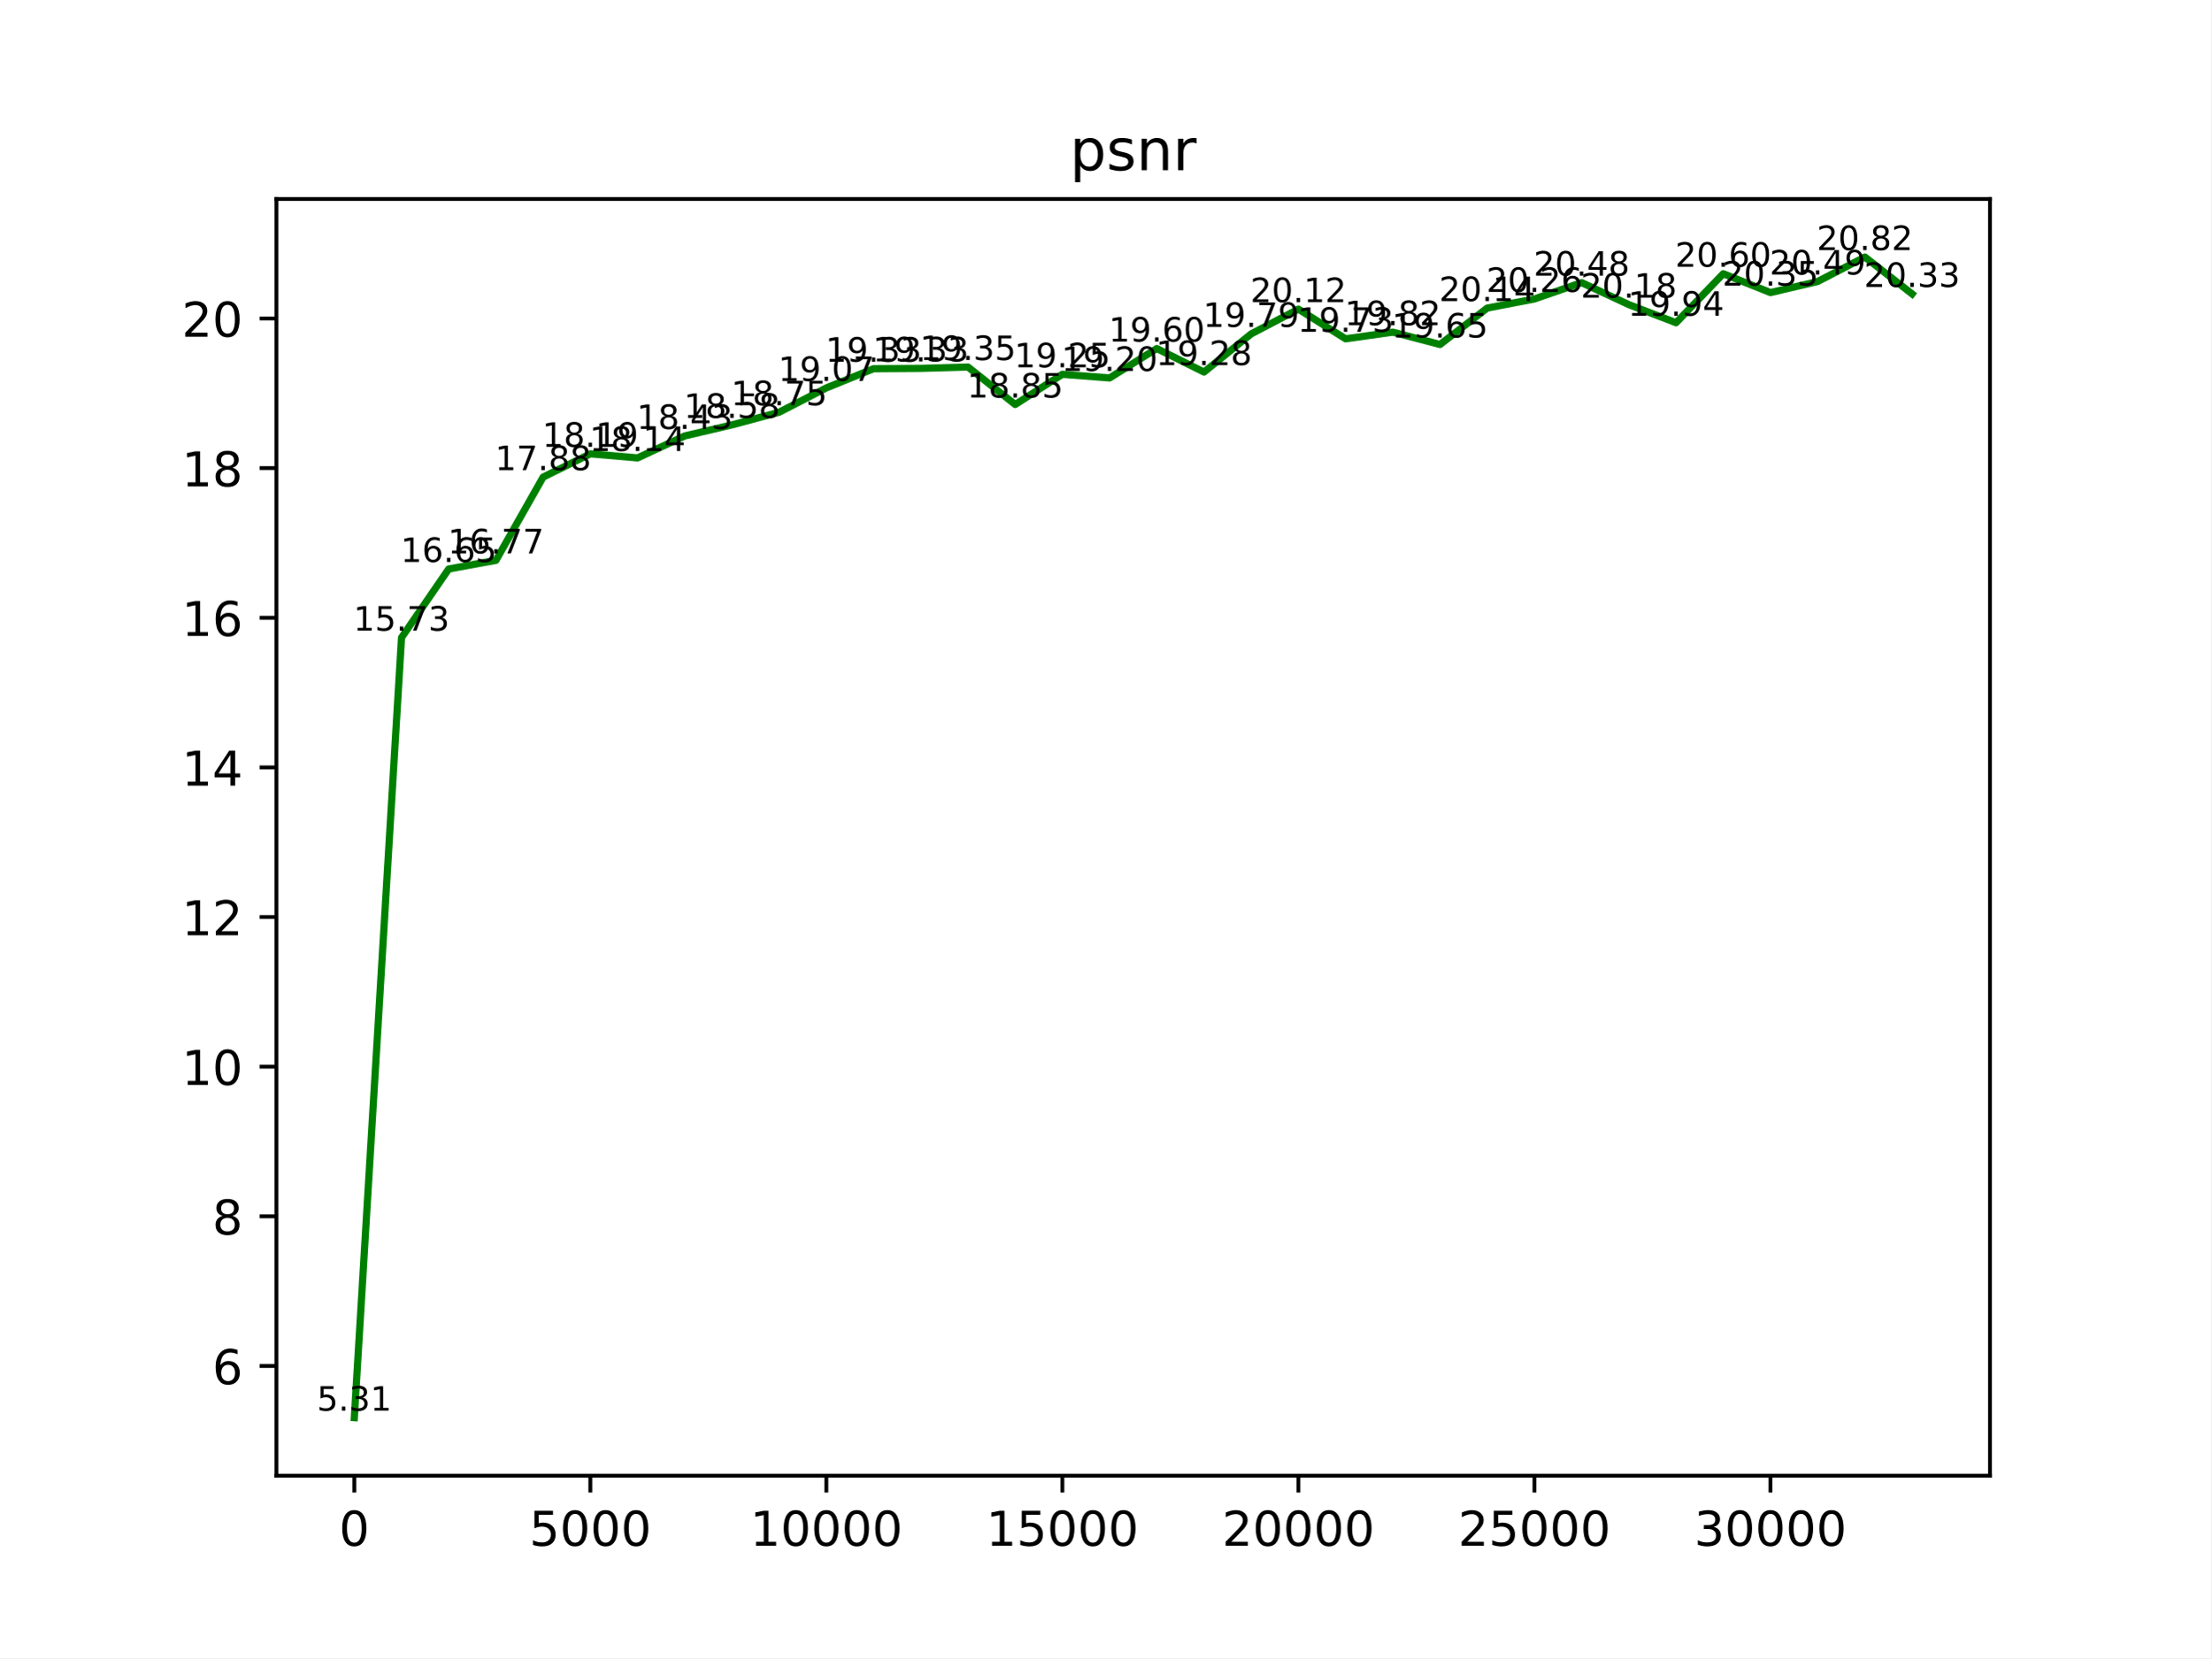
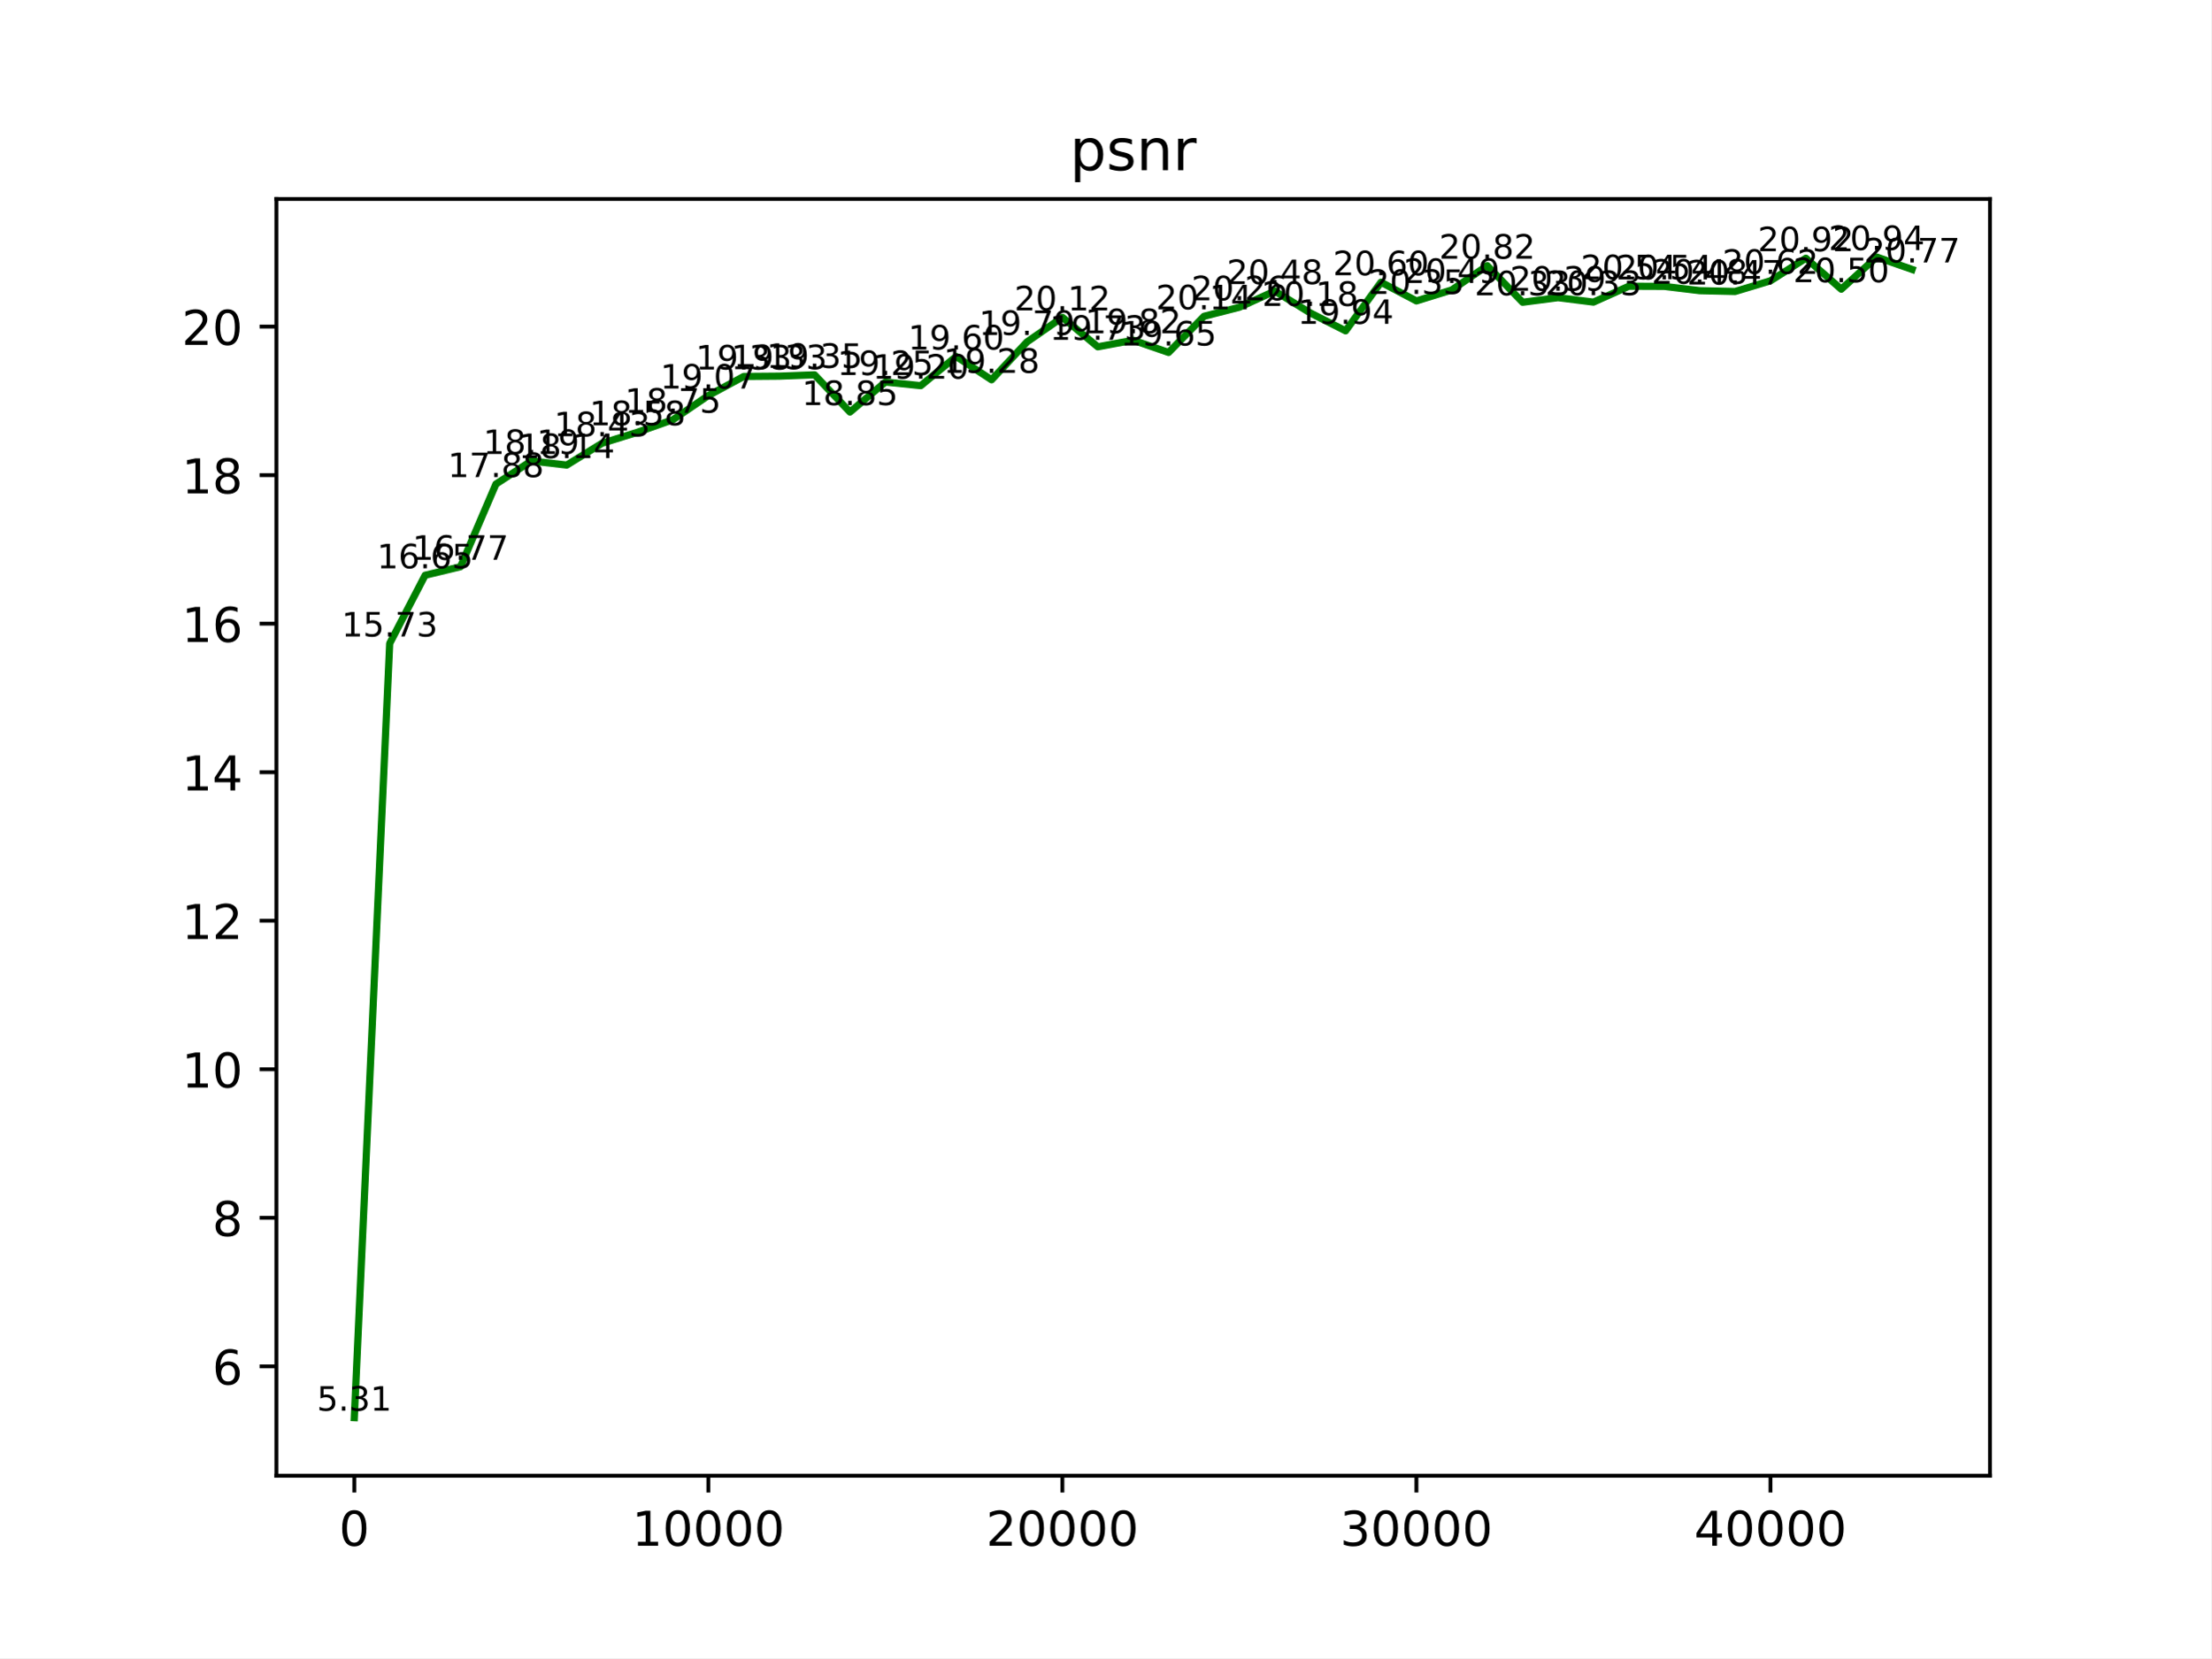
<svg xmlns="http://www.w3.org/2000/svg" xmlns:xlink="http://www.w3.org/1999/xlink" width="460.8pt" height="345.6pt" viewBox="0 0 460.8 345.6" version="1.1">
  <defs>
    <style type="text/css">*{stroke-linejoin: round; stroke-linecap: butt}</style>
  </defs>
  <g id="figure_1">
    <g id="patch_1">
      <path d="M 0 345.6  L 460.8 345.6  L 460.8 0  L 0 0  z " style="fill: #ffffff" />
    </g>
    <g id="axes_1">
      <g id="patch_2">
        <path d="M 57.6 307.584  L 414.72 307.584  L 414.72 41.472  L 57.6 41.472  z " style="fill: #ffffff" />
      </g>
      <g id="matplotlib.axis_1">
        <g id="xtick_1">
          <g id="line2d_1">
            <defs>
-               <path id="med1de43c17" d="M 0 0  L 0 3.5  " style="stroke: #000000; stroke-width: 0.8" />
+               <path id="m45f1d4d3e6" d="M 0 0  L 0 3.5  " style="stroke: #000000; stroke-width: 0.8" />
            </defs>
            <g>
-               <use xlink:href="#med1de43c17" x="73.833" y="307.584" style="stroke: #000000; stroke-width: 0.8" />
+               <use xlink:href="#m45f1d4d3e6" x="73.833" y="307.584" style="stroke: #000000; stroke-width: 0.8" />
            </g>
          </g>
          <g id="text_1">
            <g transform="translate(70.65148 322.1824)scale(0.1 -0.1)">
              <defs>
                <path id="DejaVuSans-30" d="M 2034 4250  Q 1547 4250 1301 3770  Q 1056 3291 1056 2328  Q 1056 1369 1301 889  Q 1547 409 2034 409  Q 2525 409 2770 889  Q 3016 1369 3016 2328  Q 3016 3291 2770 3770  Q 2525 4250 2034 4250  z M 2034 4750  Q 2819 4750 3233 4129  Q 3647 3509 3647 2328  Q 3647 1150 3233 529  Q 2819 -91 2034 -91  Q 1250 -91 836 529  Q 422 1150 422 2328  Q 422 3509 836 4129  Q 1250 4750 2034 4750  z " transform="scale(0.015625)" />
              </defs>
              <use xlink:href="#DejaVuSans-30" />
            </g>
          </g>
        </g>
        <g id="xtick_2">
          <g id="line2d_2">
            <g>
-               <use xlink:href="#med1de43c17" x="123.023" y="307.584" style="stroke: #000000; stroke-width: 0.8" />
+               <use xlink:href="#m45f1d4d3e6" x="147.618" y="307.584" style="stroke: #000000; stroke-width: 0.8" />
            </g>
          </g>
          <g id="text_2">
-             <g transform="translate(110.2978 322.1824)scale(0.1 -0.1)">
-               <defs>
-                 <path id="DejaVuSans-35" d="M 691 4666  L 3169 4666  L 3169 4134  L 1269 4134  L 1269 2991  Q 1406 3038 1543 3061  Q 1681 3084 1819 3084  Q 2600 3084 3056 2656  Q 3513 2228 3513 1497  Q 3513 744 3044 326  Q 2575 -91 1722 -91  Q 1428 -91 1123 -41  Q 819 9 494 109  L 494 744  Q 775 591 1075 516  Q 1375 441 1709 441  Q 2250 441 2565 725  Q 2881 1009 2881 1497  Q 2881 1984 2565 2268  Q 2250 2553 1709 2553  Q 1456 2553 1204 2497  Q 953 2441 691 2322  L 691 4666  z " transform="scale(0.015625)" />
-               </defs>
-               <use xlink:href="#DejaVuSans-35" />
-               <use xlink:href="#DejaVuSans-30" x="63.623" />
-               <use xlink:href="#DejaVuSans-30" x="127.246" />
-               <use xlink:href="#DejaVuSans-30" x="190.869" />
-             </g>
-           </g>
-         </g>
-         <g id="xtick_3">
-           <g id="line2d_3">
-             <g>
-               <use xlink:href="#med1de43c17" x="172.213" y="307.584" style="stroke: #000000; stroke-width: 0.8" />
-             </g>
-           </g>
-           <g id="text_3">
-             <g transform="translate(156.3066 322.1824)scale(0.1 -0.1)">
+             <g transform="translate(131.7116 322.1824)scale(0.1 -0.1)">
              <defs>
                <path id="DejaVuSans-31" d="M 794 531  L 1825 531  L 1825 4091  L 703 3866  L 703 4441  L 1819 4666  L 2450 4666  L 2450 531  L 3481 531  L 3481 0  L 794 0  L 794 531  z " transform="scale(0.015625)" />
              </defs>
              <use xlink:href="#DejaVuSans-31" />
              <use xlink:href="#DejaVuSans-30" x="63.623" />
              <use xlink:href="#DejaVuSans-30" x="127.246" />
              <use xlink:href="#DejaVuSans-30" x="190.869" />
              <use xlink:href="#DejaVuSans-30" x="254.492" />
            </g>
          </g>
        </g>
-         <g id="xtick_4">
-           <g id="line2d_4">
-             <g>
-               <use xlink:href="#med1de43c17" x="221.403" y="307.584" style="stroke: #000000; stroke-width: 0.8" />
-             </g>
-           </g>
-           <g id="text_4">
+         <g id="xtick_3">
+           <g id="line2d_3">
+             <g>
+               <use xlink:href="#m45f1d4d3e6" x="221.403" y="307.584" style="stroke: #000000; stroke-width: 0.8" />
+             </g>
+           </g>
+           <g id="text_3">
            <g transform="translate(205.4967 322.1824)scale(0.1 -0.1)">
-               <use xlink:href="#DejaVuSans-31" />
-               <use xlink:href="#DejaVuSans-35" x="63.623" />
-               <use xlink:href="#DejaVuSans-30" x="127.246" />
-               <use xlink:href="#DejaVuSans-30" x="190.869" />
-               <use xlink:href="#DejaVuSans-30" x="254.492" />
-             </g>
-           </g>
-         </g>
-         <g id="xtick_5">
-           <g id="line2d_5">
-             <g>
-               <use xlink:href="#med1de43c17" x="270.593" y="307.584" style="stroke: #000000; stroke-width: 0.8" />
-             </g>
-           </g>
-           <g id="text_5">
-             <g transform="translate(254.6868 322.1824)scale(0.1 -0.1)">
              <defs>
                <path id="DejaVuSans-32" d="M 1228 531  L 3431 531  L 3431 0  L 469 0  L 469 531  Q 828 903 1448 1529  Q 2069 2156 2228 2338  Q 2531 2678 2651 2914  Q 2772 3150 2772 3378  Q 2772 3750 2511 3984  Q 2250 4219 1831 4219  Q 1534 4219 1204 4116  Q 875 4013 500 3803  L 500 4441  Q 881 4594 1212 4672  Q 1544 4750 1819 4750  Q 2544 4750 2975 4387  Q 3406 4025 3406 3419  Q 3406 3131 3298 2873  Q 3191 2616 2906 2266  Q 2828 2175 2409 1742  Q 1991 1309 1228 531  z " transform="scale(0.015625)" />
              </defs>
              <use xlink:href="#DejaVuSans-32" />
              <use xlink:href="#DejaVuSans-30" x="63.623" />
              <use xlink:href="#DejaVuSans-30" x="127.246" />
              <use xlink:href="#DejaVuSans-30" x="190.869" />
              <use xlink:href="#DejaVuSans-30" x="254.492" />
            </g>
          </g>
        </g>
-         <g id="xtick_6">
-           <g id="line2d_6">
-             <g>
-               <use xlink:href="#med1de43c17" x="319.783" y="307.584" style="stroke: #000000; stroke-width: 0.8" />
-             </g>
-           </g>
-           <g id="text_6">
-             <g transform="translate(303.8769 322.1824)scale(0.1 -0.1)">
-               <use xlink:href="#DejaVuSans-32" />
-               <use xlink:href="#DejaVuSans-35" x="63.623" />
-               <use xlink:href="#DejaVuSans-30" x="127.246" />
-               <use xlink:href="#DejaVuSans-30" x="190.869" />
-               <use xlink:href="#DejaVuSans-30" x="254.492" />
-             </g>
-           </g>
-         </g>
-         <g id="xtick_7">
-           <g id="line2d_7">
-             <g>
-               <use xlink:href="#med1de43c17" x="368.973" y="307.584" style="stroke: #000000; stroke-width: 0.8" />
-             </g>
-           </g>
-           <g id="text_7">
-             <g transform="translate(353.067 322.1824)scale(0.1 -0.1)">
+         <g id="xtick_4">
+           <g id="line2d_4">
+             <g>
+               <use xlink:href="#m45f1d4d3e6" x="295.188" y="307.584" style="stroke: #000000; stroke-width: 0.8" />
+             </g>
+           </g>
+           <g id="text_4">
+             <g transform="translate(279.2818 322.1824)scale(0.1 -0.1)">
              <defs>
                <path id="DejaVuSans-33" d="M 2597 2516  Q 3050 2419 3304 2112  Q 3559 1806 3559 1356  Q 3559 666 3084 287  Q 2609 -91 1734 -91  Q 1441 -91 1130 -33  Q 819 25 488 141  L 488 750  Q 750 597 1062 519  Q 1375 441 1716 441  Q 2309 441 2620 675  Q 2931 909 2931 1356  Q 2931 1769 2642 2001  Q 2353 2234 1838 2234  L 1294 2234  L 1294 2753  L 1863 2753  Q 2328 2753 2575 2939  Q 2822 3125 2822 3475  Q 2822 3834 2567 4026  Q 2313 4219 1838 4219  Q 1578 4219 1281 4162  Q 984 4106 628 3988  L 628 4550  Q 988 4650 1302 4700  Q 1616 4750 1894 4750  Q 2613 4750 3031 4423  Q 3450 4097 3450 3541  Q 3450 3153 3228 2886  Q 3006 2619 2597 2516  z " transform="scale(0.015625)" />
              </defs>
              <use xlink:href="#DejaVuSans-33" />
              <use xlink:href="#DejaVuSans-30" x="63.623" />
              <use xlink:href="#DejaVuSans-30" x="127.246" />
              <use xlink:href="#DejaVuSans-30" x="190.869" />
              <use xlink:href="#DejaVuSans-30" x="254.492" />
            </g>
          </g>
        </g>
+         <g id="xtick_5">
+           <g id="line2d_5">
+             <g>
+               <use xlink:href="#m45f1d4d3e6" x="368.973" y="307.584" style="stroke: #000000; stroke-width: 0.8" />
+             </g>
+           </g>
+           <g id="text_5">
+             <g transform="translate(353.067 322.1824)scale(0.1 -0.1)">
+               <defs>
+                 <path id="DejaVuSans-34" d="M 2419 4116  L 825 1625  L 2419 1625  L 2419 4116  z M 2253 4666  L 3047 4666  L 3047 1625  L 3713 1625  L 3713 1100  L 3047 1100  L 3047 0  L 2419 0  L 2419 1100  L 313 1100  L 313 1709  L 2253 4666  z " transform="scale(0.015625)" />
+               </defs>
+               <use xlink:href="#DejaVuSans-34" />
+               <use xlink:href="#DejaVuSans-30" x="63.623" />
+               <use xlink:href="#DejaVuSans-30" x="127.246" />
+               <use xlink:href="#DejaVuSans-30" x="190.869" />
+               <use xlink:href="#DejaVuSans-30" x="254.492" />
+             </g>
+           </g>
+         </g>
      </g>
      <g id="matplotlib.axis_2">
        <g id="ytick_1">
-           <g id="line2d_8">
+           <g id="line2d_6">
            <defs>
-               <path id="m48ce9fba9c" d="M 0 0  L -3.5 0  " style="stroke: #000000; stroke-width: 0.8" />
+               <path id="m04a63c43f1" d="M 0 0  L -3.5 0  " style="stroke: #000000; stroke-width: 0.8" />
            </defs>
            <g>
-               <use xlink:href="#m48ce9fba9c" x="57.6" y="284.711" style="stroke: #000000; stroke-width: 0.8" />
-             </g>
-           </g>
-           <g id="text_8">
-             <g transform="translate(44.2375 288.5106)scale(0.1 -0.1)">
+               <use xlink:href="#m04a63c43f1" x="57.6" y="284.791" style="stroke: #000000; stroke-width: 0.8" />
+             </g>
+           </g>
+           <g id="text_6">
+             <g transform="translate(44.2375 288.5906)scale(0.1 -0.1)">
              <defs>
                <path id="DejaVuSans-36" d="M 2113 2584  Q 1688 2584 1439 2293  Q 1191 2003 1191 1497  Q 1191 994 1439 701  Q 1688 409 2113 409  Q 2538 409 2786 701  Q 3034 994 3034 1497  Q 3034 2003 2786 2293  Q 2538 2584 2113 2584  z M 3366 4563  L 3366 3988  Q 3128 4100 2886 4159  Q 2644 4219 2406 4219  Q 1781 4219 1451 3797  Q 1122 3375 1075 2522  Q 1259 2794 1537 2939  Q 1816 3084 2150 3084  Q 2853 3084 3261 2657  Q 3669 2231 3669 1497  Q 3669 778 3244 343  Q 2819 -91 2113 -91  Q 1303 -91 875 529  Q 447 1150 447 2328  Q 447 3434 972 4092  Q 1497 4750 2381 4750  Q 2619 4750 2861 4703  Q 3103 4656 3366 4563  z " transform="scale(0.015625)" />
              </defs>
              <use xlink:href="#DejaVuSans-36" />
            </g>
          </g>
        </g>
        <g id="ytick_2">
-           <g id="line2d_9">
-             <g>
-               <use xlink:href="#m48ce9fba9c" x="57.6" y="253.52" style="stroke: #000000; stroke-width: 0.8" />
-             </g>
-           </g>
-           <g id="text_9">
-             <g transform="translate(44.2375 257.3193)scale(0.1 -0.1)">
+           <g id="line2d_7">
+             <g>
+               <use xlink:href="#m04a63c43f1" x="57.6" y="253.832" style="stroke: #000000; stroke-width: 0.8" />
+             </g>
+           </g>
+           <g id="text_7">
+             <g transform="translate(44.2375 257.6308)scale(0.1 -0.1)">
              <defs>
                <path id="DejaVuSans-38" d="M 2034 2216  Q 1584 2216 1326 1975  Q 1069 1734 1069 1313  Q 1069 891 1326 650  Q 1584 409 2034 409  Q 2484 409 2743 651  Q 3003 894 3003 1313  Q 3003 1734 2745 1975  Q 2488 2216 2034 2216  z M 1403 2484  Q 997 2584 770 2862  Q 544 3141 544 3541  Q 544 4100 942 4425  Q 1341 4750 2034 4750  Q 2731 4750 3128 4425  Q 3525 4100 3525 3541  Q 3525 3141 3298 2862  Q 3072 2584 2669 2484  Q 3125 2378 3379 2068  Q 3634 1759 3634 1313  Q 3634 634 3220 271  Q 2806 -91 2034 -91  Q 1263 -91 848 271  Q 434 634 434 1313  Q 434 1759 690 2068  Q 947 2378 1403 2484  z M 1172 3481  Q 1172 3119 1398 2916  Q 1625 2713 2034 2713  Q 2441 2713 2670 2916  Q 2900 3119 2900 3481  Q 2900 3844 2670 4047  Q 2441 4250 2034 4250  Q 1625 4250 1398 4047  Q 1172 3844 1172 3481  z " transform="scale(0.015625)" />
              </defs>
              <use xlink:href="#DejaVuSans-38" />
            </g>
          </g>
        </g>
        <g id="ytick_3">
-           <g id="line2d_10">
-             <g>
-               <use xlink:href="#m48ce9fba9c" x="57.6" y="222.329" style="stroke: #000000; stroke-width: 0.8" />
-             </g>
-           </g>
-           <g id="text_10">
-             <g transform="translate(37.875 226.1279)scale(0.1 -0.1)">
+           <g id="line2d_8">
+             <g>
+               <use xlink:href="#m04a63c43f1" x="57.6" y="222.872" style="stroke: #000000; stroke-width: 0.8" />
+             </g>
+           </g>
+           <g id="text_8">
+             <g transform="translate(37.875 226.671)scale(0.1 -0.1)">
              <use xlink:href="#DejaVuSans-31" />
              <use xlink:href="#DejaVuSans-30" x="63.623" />
            </g>
          </g>
        </g>
        <g id="ytick_4">
-           <g id="line2d_11">
-             <g>
-               <use xlink:href="#m48ce9fba9c" x="57.6" y="191.137" style="stroke: #000000; stroke-width: 0.8" />
-             </g>
-           </g>
-           <g id="text_11">
-             <g transform="translate(37.875 194.9366)scale(0.1 -0.1)">
+           <g id="line2d_9">
+             <g>
+               <use xlink:href="#m04a63c43f1" x="57.6" y="191.912" style="stroke: #000000; stroke-width: 0.8" />
+             </g>
+           </g>
+           <g id="text_9">
+             <g transform="translate(37.875 195.7112)scale(0.1 -0.1)">
              <use xlink:href="#DejaVuSans-31" />
              <use xlink:href="#DejaVuSans-32" x="63.623" />
            </g>
          </g>
        </g>
        <g id="ytick_5">
-           <g id="line2d_12">
-             <g>
-               <use xlink:href="#m48ce9fba9c" x="57.6" y="159.946" style="stroke: #000000; stroke-width: 0.8" />
-             </g>
-           </g>
-           <g id="text_12">
-             <g transform="translate(37.875 163.7453)scale(0.1 -0.1)">
-               <defs>
-                 <path id="DejaVuSans-34" d="M 2419 4116  L 825 1625  L 2419 1625  L 2419 4116  z M 2253 4666  L 3047 4666  L 3047 1625  L 3713 1625  L 3713 1100  L 3047 1100  L 3047 0  L 2419 0  L 2419 1100  L 313 1100  L 313 1709  L 2253 4666  z " transform="scale(0.015625)" />
-               </defs>
+           <g id="line2d_10">
+             <g>
+               <use xlink:href="#m04a63c43f1" x="57.6" y="160.952" style="stroke: #000000; stroke-width: 0.8" />
+             </g>
+           </g>
+           <g id="text_10">
+             <g transform="translate(37.875 164.7513)scale(0.1 -0.1)">
              <use xlink:href="#DejaVuSans-31" />
              <use xlink:href="#DejaVuSans-34" x="63.623" />
            </g>
          </g>
        </g>
        <g id="ytick_6">
-           <g id="line2d_13">
-             <g>
-               <use xlink:href="#m48ce9fba9c" x="57.6" y="128.755" style="stroke: #000000; stroke-width: 0.8" />
-             </g>
-           </g>
-           <g id="text_13">
-             <g transform="translate(37.875 132.5539)scale(0.1 -0.1)">
+           <g id="line2d_11">
+             <g>
+               <use xlink:href="#m04a63c43f1" x="57.6" y="129.992" style="stroke: #000000; stroke-width: 0.8" />
+             </g>
+           </g>
+           <g id="text_11">
+             <g transform="translate(37.875 133.7915)scale(0.1 -0.1)">
              <use xlink:href="#DejaVuSans-31" />
              <use xlink:href="#DejaVuSans-36" x="63.623" />
            </g>
          </g>
        </g>
        <g id="ytick_7">
-           <g id="line2d_14">
-             <g>
-               <use xlink:href="#m48ce9fba9c" x="57.6" y="97.563" style="stroke: #000000; stroke-width: 0.8" />
-             </g>
-           </g>
-           <g id="text_14">
-             <g transform="translate(37.875 101.3626)scale(0.1 -0.1)">
+           <g id="line2d_12">
+             <g>
+               <use xlink:href="#m04a63c43f1" x="57.6" y="99.032" style="stroke: #000000; stroke-width: 0.8" />
+             </g>
+           </g>
+           <g id="text_12">
+             <g transform="translate(37.875 102.8317)scale(0.1 -0.1)">
              <use xlink:href="#DejaVuSans-31" />
              <use xlink:href="#DejaVuSans-38" x="63.623" />
            </g>
          </g>
        </g>
        <g id="ytick_8">
-           <g id="line2d_15">
-             <g>
-               <use xlink:href="#m48ce9fba9c" x="57.6" y="66.372" style="stroke: #000000; stroke-width: 0.8" />
-             </g>
-           </g>
-           <g id="text_15">
-             <g transform="translate(37.875 70.17126)scale(0.1 -0.1)">
+           <g id="line2d_13">
+             <g>
+               <use xlink:href="#m04a63c43f1" x="57.6" y="68.073" style="stroke: #000000; stroke-width: 0.8" />
+             </g>
+           </g>
+           <g id="text_13">
+             <g transform="translate(37.875 71.87189)scale(0.1 -0.1)">
              <use xlink:href="#DejaVuSans-32" />
              <use xlink:href="#DejaVuSans-30" x="63.623" />
            </g>
          </g>
        </g>
      </g>
-       <g id="line2d_16">
-         <path d="M 73.833 295.488  L 83.671 132.903  L 93.509 118.586  L 103.347 116.793  L 113.185 99.435  L 123.023 94.585  L 132.861 95.442  L 142.699 90.857  L 152.537 88.549  L 162.375 85.913  L 172.213 80.845  L 182.051 76.837  L 191.889 76.774  L 201.727 76.494  L 211.565 84.307  L 221.403 78.006  L 231.241 78.771  L 241.079 72.642  L 250.917 77.539  L 260.755 69.585  L 270.593 64.423  L 280.431 70.614  L 290.269 69.226  L 300.107 71.799  L 309.945 64.204  L 319.783 62.302  L 329.621 58.902  L 339.459 63.487  L 349.297 67.261  L 359.135 57.046  L 368.973 60.976  L 378.811 58.668  L 388.649 53.568  L 398.487 61.257  " clip-path="url(#p585606d72a)" style="fill: none; stroke: #008000; stroke-width: 1.5; stroke-linecap: square" />
+       <g id="line2d_14">
+         <path d="M 73.833 295.488  L 81.211 134.11  L 88.59 119.899  L 95.968 118.119  L 103.347 100.89  L 110.725 96.076  L 118.104 96.927  L 125.482 92.376  L 132.861 90.085  L 140.239 87.469  L 147.618 82.438  L 154.996 78.46  L 162.375 78.398  L 169.753 78.119  L 177.132 85.875  L 184.51 79.621  L 191.889 80.379  L 199.267 74.296  L 206.646 79.156  L 214.024 71.262  L 221.403 66.138  L 228.781 72.283  L 236.16 70.905  L 243.539 73.46  L 250.917 65.921  L 258.296 64.032  L 265.674 60.658  L 273.053 65.209  L 280.431 68.955  L 287.81 58.816  L 295.188 62.717  L 302.567 60.426  L 309.945 55.364  L 317.324 62.995  L 324.702 62.036  L 332.081 62.964  L 339.459 59.652  L 346.838 59.683  L 354.216 60.58  L 361.595 60.751  L 368.973 58.522  L 376.352 53.816  L 383.73 60.271  L 391.109 53.568  L 398.487 56.153  " clip-path="url(#pc84b725f74)" style="fill: none; stroke: #008000; stroke-width: 1.5; stroke-linecap: square" />
      </g>
      <g id="patch_3">
        <path d="M 57.6 307.584  L 57.6 41.472  " style="fill: none; stroke: #000000; stroke-width: 0.8; stroke-linejoin: miter; stroke-linecap: square" />
      </g>
      <g id="patch_4">
        <path d="M 414.72 307.584  L 414.72 41.472  " style="fill: none; stroke: #000000; stroke-width: 0.8; stroke-linejoin: miter; stroke-linecap: square" />
      </g>
      <g id="patch_5">
        <path d="M 57.6 307.584  L 414.72 307.584  " style="fill: none; stroke: #000000; stroke-width: 0.8; stroke-linejoin: miter; stroke-linecap: square" />
      </g>
      <g id="patch_6">
        <path d="M 57.6 41.472  L 414.72 41.472  " style="fill: none; stroke: #000000; stroke-width: 0.8; stroke-linejoin: miter; stroke-linecap: square" />
      </g>
-       <g id="text_16">
+       <g id="text_14">
        <g transform="translate(66.03976 294.0322)scale(0.07 -0.07)">
          <defs>
+             <path id="DejaVuSans-35" d="M 691 4666  L 3169 4666  L 3169 4134  L 1269 4134  L 1269 2991  Q 1406 3038 1543 3061  Q 1681 3084 1819 3084  Q 2600 3084 3056 2656  Q 3513 2228 3513 1497  Q 3513 744 3044 326  Q 2575 -91 1722 -91  Q 1428 -91 1123 -41  Q 819 9 494 109  L 494 744  Q 775 591 1075 516  Q 1375 441 1709 441  Q 2250 441 2565 725  Q 2881 1009 2881 1497  Q 2881 1984 2565 2268  Q 2250 2553 1709 2553  Q 1456 2553 1204 2497  Q 953 2441 691 2322  L 691 4666  z " transform="scale(0.015625)" />
            <path id="DejaVuSans-2e" d="M 684 794  L 1344 794  L 1344 0  L 684 0  L 684 794  z " transform="scale(0.015625)" />
          </defs>
          <use xlink:href="#DejaVuSans-35" />
          <use xlink:href="#DejaVuSans-2e" x="63.623" />
          <use xlink:href="#DejaVuSans-33" x="95.41" />
          <use xlink:href="#DejaVuSans-31" x="159.033" />
        </g>
      </g>
-       <g id="text_17">
-         <g transform="translate(73.6509 131.4474)scale(0.07 -0.07)">
+       <g id="text_15">
+         <g transform="translate(71.1914 132.6542)scale(0.07 -0.07)">
          <defs>
            <path id="DejaVuSans-37" d="M 525 4666  L 3525 4666  L 3525 4397  L 1831 0  L 1172 0  L 2766 4134  L 525 4134  L 525 4666  z " transform="scale(0.015625)" />
          </defs>
          <use xlink:href="#DejaVuSans-31" />
          <use xlink:href="#DejaVuSans-35" x="63.623" />
          <use xlink:href="#DejaVuSans-2e" x="127.246" />
          <use xlink:href="#DejaVuSans-37" x="159.033" />
          <use xlink:href="#DejaVuSans-33" x="222.656" />
        </g>
      </g>
-       <g id="text_18">
-         <g transform="translate(83.48892 117.1306)scale(0.07 -0.07)">
+       <g id="text_16">
+         <g transform="translate(78.56991 118.4436)scale(0.07 -0.07)">
          <use xlink:href="#DejaVuSans-31" />
          <use xlink:href="#DejaVuSans-36" x="63.623" />
          <use xlink:href="#DejaVuSans-2e" x="127.246" />
          <use xlink:href="#DejaVuSans-36" x="159.033" />
          <use xlink:href="#DejaVuSans-35" x="222.656" />
        </g>
      </g>
-       <g id="text_19">
-         <g transform="translate(93.32693 115.3371)scale(0.07 -0.07)">
+       <g id="text_17">
+         <g transform="translate(85.94842 116.6634)scale(0.07 -0.07)">
          <use xlink:href="#DejaVuSans-31" />
          <use xlink:href="#DejaVuSans-36" x="63.623" />
          <use xlink:href="#DejaVuSans-2e" x="127.246" />
          <use xlink:href="#DejaVuSans-37" x="159.033" />
          <use xlink:href="#DejaVuSans-37" x="222.656" />
        </g>
      </g>
-       <g id="text_20">
-         <g transform="translate(103.165 97.97908)scale(0.07 -0.07)">
+       <g id="text_18">
+         <g transform="translate(93.32693 99.4343)scale(0.07 -0.07)">
          <use xlink:href="#DejaVuSans-31" />
          <use xlink:href="#DejaVuSans-37" x="63.623" />
          <use xlink:href="#DejaVuSans-2e" x="127.246" />
          <use xlink:href="#DejaVuSans-38" x="159.033" />
          <use xlink:href="#DejaVuSans-38" x="222.656" />
        </g>
      </g>
-       <g id="text_21">
-         <g transform="translate(113.003 93.12883)scale(0.07 -0.07)">
+       <g id="text_19">
+         <g transform="translate(100.7054 94.62005)scale(0.07 -0.07)">
          <defs>
            <path id="DejaVuSans-39" d="M 703 97  L 703 672  Q 941 559 1184 500  Q 1428 441 1663 441  Q 2288 441 2617 861  Q 2947 1281 2994 2138  Q 2813 1869 2534 1725  Q 2256 1581 1919 1581  Q 1219 1581 811 2004  Q 403 2428 403 3163  Q 403 3881 828 4315  Q 1253 4750 1959 4750  Q 2769 4750 3195 4129  Q 3622 3509 3622 2328  Q 3622 1225 3098 567  Q 2575 -91 1691 -91  Q 1453 -91 1209 -44  Q 966 3 703 97  z M 1959 2075  Q 2384 2075 2632 2365  Q 2881 2656 2881 3163  Q 2881 3666 2632 3958  Q 2384 4250 1959 4250  Q 1534 4250 1286 3958  Q 1038 3666 1038 3163  Q 1038 2656 1286 2365  Q 1534 2075 1959 2075  z " transform="scale(0.015625)" />
          </defs>
          <use xlink:href="#DejaVuSans-31" />
          <use xlink:href="#DejaVuSans-38" x="63.623" />
          <use xlink:href="#DejaVuSans-2e" x="127.246" />
          <use xlink:href="#DejaVuSans-31" x="159.033" />
          <use xlink:href="#DejaVuSans-39" x="222.656" />
        </g>
      </g>
-       <g id="text_22">
-         <g transform="translate(122.841 93.98659)scale(0.07 -0.07)">
+       <g id="text_20">
+         <g transform="translate(108.084 95.47144)scale(0.07 -0.07)">
          <use xlink:href="#DejaVuSans-31" />
          <use xlink:href="#DejaVuSans-38" x="63.623" />
          <use xlink:href="#DejaVuSans-2e" x="127.246" />
          <use xlink:href="#DejaVuSans-31" x="159.033" />
          <use xlink:href="#DejaVuSans-34" x="222.656" />
        </g>
      </g>
-       <g id="text_23">
-         <g transform="translate(132.679 89.40146)scale(0.07 -0.07)">
+       <g id="text_21">
+         <g transform="translate(115.4625 90.92035)scale(0.07 -0.07)">
          <use xlink:href="#DejaVuSans-31" />
          <use xlink:href="#DejaVuSans-38" x="63.623" />
          <use xlink:href="#DejaVuSans-2e" x="127.246" />
          <use xlink:href="#DejaVuSans-34" x="159.033" />
          <use xlink:href="#DejaVuSans-33" x="222.656" />
        </g>
      </g>
-       <g id="text_24">
-         <g transform="translate(142.517 87.0933)scale(0.07 -0.07)">
+       <g id="text_22">
+         <g transform="translate(122.841 88.62932)scale(0.07 -0.07)">
          <use xlink:href="#DejaVuSans-31" />
          <use xlink:href="#DejaVuSans-38" x="63.623" />
          <use xlink:href="#DejaVuSans-2e" x="127.246" />
          <use xlink:href="#DejaVuSans-35" x="159.033" />
          <use xlink:href="#DejaVuSans-38" x="222.656" />
        </g>
      </g>
-       <g id="text_25">
-         <g transform="translate(152.355 84.45763)scale(0.07 -0.07)">
+       <g id="text_23">
+         <g transform="translate(130.2195 86.01322)scale(0.07 -0.07)">
          <use xlink:href="#DejaVuSans-31" />
          <use xlink:href="#DejaVuSans-38" x="63.623" />
          <use xlink:href="#DejaVuSans-2e" x="127.246" />
          <use xlink:href="#DejaVuSans-37" x="159.033" />
          <use xlink:href="#DejaVuSans-35" x="222.656" />
        </g>
      </g>
-       <g id="text_26">
-         <g transform="translate(162.193 79.38904)scale(0.07 -0.07)">
+       <g id="text_24">
+         <g transform="translate(137.598 80.98225)scale(0.07 -0.07)">
          <use xlink:href="#DejaVuSans-31" />
          <use xlink:href="#DejaVuSans-39" x="63.623" />
          <use xlink:href="#DejaVuSans-2e" x="127.246" />
          <use xlink:href="#DejaVuSans-30" x="159.033" />
          <use xlink:href="#DejaVuSans-37" x="222.656" />
        </g>
      </g>
-       <g id="text_27">
-         <g transform="translate(172.0311 75.38096)scale(0.07 -0.07)">
+       <g id="text_25">
+         <g transform="translate(144.9765 77.00391)scale(0.07 -0.07)">
          <use xlink:href="#DejaVuSans-31" />
          <use xlink:href="#DejaVuSans-39" x="63.623" />
          <use xlink:href="#DejaVuSans-2e" x="127.246" />
          <use xlink:href="#DejaVuSans-33" x="159.033" />
          <use xlink:href="#DejaVuSans-33" x="222.656" />
        </g>
      </g>
-       <g id="text_28">
-         <g transform="translate(181.8691 75.31857)scale(0.07 -0.07)">
+       <g id="text_26">
+         <g transform="translate(152.355 76.94199)scale(0.07 -0.07)">
          <use xlink:href="#DejaVuSans-31" />
          <use xlink:href="#DejaVuSans-39" x="63.623" />
          <use xlink:href="#DejaVuSans-2e" x="127.246" />
          <use xlink:href="#DejaVuSans-33" x="159.033" />
          <use xlink:href="#DejaVuSans-33" x="222.656" />
        </g>
      </g>
-       <g id="text_29">
-         <g transform="translate(191.7071 75.03785)scale(0.07 -0.07)">
+       <g id="text_27">
+         <g transform="translate(159.7335 76.66335)scale(0.07 -0.07)">
          <use xlink:href="#DejaVuSans-31" />
          <use xlink:href="#DejaVuSans-39" x="63.623" />
          <use xlink:href="#DejaVuSans-2e" x="127.246" />
          <use xlink:href="#DejaVuSans-33" x="159.033" />
          <use xlink:href="#DejaVuSans-35" x="222.656" />
        </g>
      </g>
-       <g id="text_30">
-         <g transform="translate(201.5451 82.85128)scale(0.07 -0.07)">
+       <g id="text_28">
+         <g transform="translate(167.1121 84.41879)scale(0.07 -0.07)">
          <use xlink:href="#DejaVuSans-31" />
          <use xlink:href="#DejaVuSans-38" x="63.623" />
          <use xlink:href="#DejaVuSans-2e" x="127.246" />
          <use xlink:href="#DejaVuSans-38" x="159.033" />
          <use xlink:href="#DejaVuSans-35" x="222.656" />
        </g>
      </g>
-       <g id="text_31">
-         <g transform="translate(211.3831 76.55063)scale(0.07 -0.07)">
+       <g id="text_29">
+         <g transform="translate(174.4906 78.1649)scale(0.07 -0.07)">
          <use xlink:href="#DejaVuSans-31" />
          <use xlink:href="#DejaVuSans-39" x="63.623" />
          <use xlink:href="#DejaVuSans-2e" x="127.246" />
          <use xlink:href="#DejaVuSans-32" x="159.033" />
          <use xlink:href="#DejaVuSans-35" x="222.656" />
        </g>
      </g>
-       <g id="text_32">
-         <g transform="translate(221.2211 77.31482)scale(0.07 -0.07)">
+       <g id="text_30">
+         <g transform="translate(181.8691 78.92342)scale(0.07 -0.07)">
          <use xlink:href="#DejaVuSans-31" />
          <use xlink:href="#DejaVuSans-39" x="63.623" />
          <use xlink:href="#DejaVuSans-2e" x="127.246" />
          <use xlink:href="#DejaVuSans-32" x="159.033" />
          <use xlink:href="#DejaVuSans-30" x="222.656" />
        </g>
      </g>
-       <g id="text_33">
-         <g transform="translate(231.0592 71.18572)scale(0.07 -0.07)">
+       <g id="text_31">
+         <g transform="translate(189.2476 72.83982)scale(0.07 -0.07)">
          <use xlink:href="#DejaVuSans-31" />
          <use xlink:href="#DejaVuSans-39" x="63.623" />
          <use xlink:href="#DejaVuSans-2e" x="127.246" />
          <use xlink:href="#DejaVuSans-36" x="159.033" />
          <use xlink:href="#DejaVuSans-30" x="222.656" />
        </g>
      </g>
-       <g id="text_34">
-         <g transform="translate(240.8972 76.08276)scale(0.07 -0.07)">
+       <g id="text_32">
+         <g transform="translate(196.6261 77.70051)scale(0.07 -0.07)">
          <use xlink:href="#DejaVuSans-31" />
          <use xlink:href="#DejaVuSans-39" x="63.623" />
          <use xlink:href="#DejaVuSans-2e" x="127.246" />
          <use xlink:href="#DejaVuSans-32" x="159.033" />
          <use xlink:href="#DejaVuSans-38" x="222.656" />
        </g>
      </g>
-       <g id="text_35">
-         <g transform="translate(250.7352 68.12897)scale(0.07 -0.07)">
+       <g id="text_33">
+         <g transform="translate(204.0046 69.80575)scale(0.07 -0.07)">
          <use xlink:href="#DejaVuSans-31" />
          <use xlink:href="#DejaVuSans-39" x="63.623" />
          <use xlink:href="#DejaVuSans-2e" x="127.246" />
          <use xlink:href="#DejaVuSans-37" x="159.033" />
          <use xlink:href="#DejaVuSans-39" x="222.656" />
        </g>
      </g>
-       <g id="text_36">
-         <g transform="translate(260.5732 62.9668)scale(0.07 -0.07)">
+       <g id="text_34">
+         <g transform="translate(211.3831 64.6819)scale(0.07 -0.07)">
          <use xlink:href="#DejaVuSans-32" />
          <use xlink:href="#DejaVuSans-30" x="63.623" />
          <use xlink:href="#DejaVuSans-2e" x="127.246" />
          <use xlink:href="#DejaVuSans-31" x="159.033" />
          <use xlink:href="#DejaVuSans-32" x="222.656" />
        </g>
      </g>
-       <g id="text_37">
-         <g transform="translate(270.4112 69.15828)scale(0.07 -0.07)">
+       <g id="text_35">
+         <g transform="translate(218.7616 70.82743)scale(0.07 -0.07)">
          <use xlink:href="#DejaVuSans-31" />
          <use xlink:href="#DejaVuSans-39" x="63.623" />
          <use xlink:href="#DejaVuSans-2e" x="127.246" />
          <use xlink:href="#DejaVuSans-37" x="159.033" />
          <use xlink:href="#DejaVuSans-33" x="222.656" />
        </g>
      </g>
-       <g id="text_38">
-         <g transform="translate(280.2492 67.77027)scale(0.07 -0.07)">
+       <g id="text_36">
+         <g transform="translate(226.1402 69.44972)scale(0.07 -0.07)">
          <use xlink:href="#DejaVuSans-31" />
          <use xlink:href="#DejaVuSans-39" x="63.623" />
          <use xlink:href="#DejaVuSans-2e" x="127.246" />
          <use xlink:href="#DejaVuSans-38" x="159.033" />
          <use xlink:href="#DejaVuSans-32" x="222.656" />
        </g>
      </g>
-       <g id="text_39">
-         <g transform="translate(290.0873 70.34355)scale(0.07 -0.07)">
+       <g id="text_37">
+         <g transform="translate(233.5187 72.0039)scale(0.07 -0.07)">
          <use xlink:href="#DejaVuSans-31" />
          <use xlink:href="#DejaVuSans-39" x="63.623" />
          <use xlink:href="#DejaVuSans-2e" x="127.246" />
          <use xlink:href="#DejaVuSans-36" x="159.033" />
          <use xlink:href="#DejaVuSans-35" x="222.656" />
        </g>
      </g>
-       <g id="text_40">
-         <g transform="translate(299.9253 62.74846)scale(0.07 -0.07)">
+       <g id="text_38">
+         <g transform="translate(240.8972 64.46519)scale(0.07 -0.07)">
          <use xlink:href="#DejaVuSans-32" />
          <use xlink:href="#DejaVuSans-30" x="63.623" />
          <use xlink:href="#DejaVuSans-2e" x="127.246" />
          <use xlink:href="#DejaVuSans-31" x="159.033" />
          <use xlink:href="#DejaVuSans-34" x="222.656" />
        </g>
      </g>
-       <g id="text_41">
-         <g transform="translate(309.7633 60.84579)scale(0.07 -0.07)">
+       <g id="text_39">
+         <g transform="translate(248.2757 62.57664)scale(0.07 -0.07)">
          <use xlink:href="#DejaVuSans-32" />
          <use xlink:href="#DejaVuSans-30" x="63.623" />
          <use xlink:href="#DejaVuSans-2e" x="127.246" />
          <use xlink:href="#DejaVuSans-32" x="159.033" />
          <use xlink:href="#DejaVuSans-36" x="222.656" />
        </g>
      </g>
-       <g id="text_42">
-         <g transform="translate(319.6013 57.44594)scale(0.07 -0.07)">
+       <g id="text_40">
+         <g transform="translate(255.6542 59.20202)scale(0.07 -0.07)">
          <use xlink:href="#DejaVuSans-32" />
          <use xlink:href="#DejaVuSans-30" x="63.623" />
          <use xlink:href="#DejaVuSans-2e" x="127.246" />
          <use xlink:href="#DejaVuSans-34" x="159.033" />
          <use xlink:href="#DejaVuSans-38" x="222.656" />
        </g>
      </g>
-       <g id="text_43">
-         <g transform="translate(329.4393 62.03106)scale(0.07 -0.07)">
+       <g id="text_41">
+         <g transform="translate(263.0327 63.75311)scale(0.07 -0.07)">
          <use xlink:href="#DejaVuSans-32" />
          <use xlink:href="#DejaVuSans-30" x="63.623" />
          <use xlink:href="#DejaVuSans-2e" x="127.246" />
          <use xlink:href="#DejaVuSans-31" x="159.033" />
          <use xlink:href="#DejaVuSans-38" x="222.656" />
        </g>
      </g>
-       <g id="text_44">
-         <g transform="translate(339.2773 65.80522)scale(0.07 -0.07)">
+       <g id="text_42">
+         <g transform="translate(270.4112 67.49925)scale(0.07 -0.07)">
          <use xlink:href="#DejaVuSans-31" />
          <use xlink:href="#DejaVuSans-39" x="63.623" />
          <use xlink:href="#DejaVuSans-2e" x="127.246" />
          <use xlink:href="#DejaVuSans-39" x="159.033" />
          <use xlink:href="#DejaVuSans-34" x="222.656" />
        </g>
      </g>
-       <g id="text_45">
-         <g transform="translate(349.1154 55.59005)scale(0.07 -0.07)">
+       <g id="text_43">
+         <g transform="translate(277.7897 57.35991)scale(0.07 -0.07)">
          <use xlink:href="#DejaVuSans-32" />
          <use xlink:href="#DejaVuSans-30" x="63.623" />
          <use xlink:href="#DejaVuSans-2e" x="127.246" />
          <use xlink:href="#DejaVuSans-36" x="159.033" />
          <use xlink:href="#DejaVuSans-30" x="222.656" />
        </g>
      </g>
-       <g id="text_46">
-         <g transform="translate(358.9534 59.52016)scale(0.07 -0.07)">
+       <g id="text_44">
+         <g transform="translate(285.1683 61.26084)scale(0.07 -0.07)">
          <use xlink:href="#DejaVuSans-32" />
          <use xlink:href="#DejaVuSans-30" x="63.623" />
          <use xlink:href="#DejaVuSans-2e" x="127.246" />
          <use xlink:href="#DejaVuSans-33" x="159.033" />
          <use xlink:href="#DejaVuSans-35" x="222.656" />
        </g>
      </g>
-       <g id="text_47">
-         <g transform="translate(368.7914 57.212)scale(0.07 -0.07)">
+       <g id="text_45">
+         <g transform="translate(292.5468 58.96982)scale(0.07 -0.07)">
          <use xlink:href="#DejaVuSans-32" />
          <use xlink:href="#DejaVuSans-30" x="63.623" />
          <use xlink:href="#DejaVuSans-2e" x="127.246" />
          <use xlink:href="#DejaVuSans-34" x="159.033" />
          <use xlink:href="#DejaVuSans-39" x="222.656" />
        </g>
      </g>
-       <g id="text_48">
-         <g transform="translate(378.6294 52.11222)scale(0.07 -0.07)">
+       <g id="text_46">
+         <g transform="translate(299.9253 53.90789)scale(0.07 -0.07)">
          <use xlink:href="#DejaVuSans-32" />
          <use xlink:href="#DejaVuSans-30" x="63.623" />
          <use xlink:href="#DejaVuSans-2e" x="127.246" />
          <use xlink:href="#DejaVuSans-38" x="159.033" />
          <use xlink:href="#DejaVuSans-32" x="222.656" />
        </g>
      </g>
-       <g id="text_49">
-         <g transform="translate(388.4674 59.80088)scale(0.07 -0.07)">
+       <g id="text_47">
+         <g transform="translate(307.3038 61.53948)scale(0.07 -0.07)">
          <use xlink:href="#DejaVuSans-32" />
          <use xlink:href="#DejaVuSans-30" x="63.623" />
          <use xlink:href="#DejaVuSans-2e" x="127.246" />
          <use xlink:href="#DejaVuSans-33" x="159.033" />
          <use xlink:href="#DejaVuSans-33" x="222.656" />
        </g>
      </g>
+       <g id="text_48">
+         <g transform="translate(314.6823 60.57973)scale(0.07 -0.07)">
+           <use xlink:href="#DejaVuSans-32" />
+           <use xlink:href="#DejaVuSans-30" x="63.623" />
+           <use xlink:href="#DejaVuSans-2e" x="127.246" />
+           <use xlink:href="#DejaVuSans-33" x="159.033" />
+           <use xlink:href="#DejaVuSans-39" x="222.656" />
+         </g>
+       </g>
+       <g id="text_49">
+         <g transform="translate(322.0608 61.50852)scale(0.07 -0.07)">
+           <use xlink:href="#DejaVuSans-32" />
+           <use xlink:href="#DejaVuSans-30" x="63.623" />
+           <use xlink:href="#DejaVuSans-2e" x="127.246" />
+           <use xlink:href="#DejaVuSans-33" x="159.033" />
+           <use xlink:href="#DejaVuSans-33" x="222.656" />
+         </g>
+       </g>
      <g id="text_50">
+         <g transform="translate(329.4393 58.19582)scale(0.07 -0.07)">
+           <use xlink:href="#DejaVuSans-32" />
+           <use xlink:href="#DejaVuSans-30" x="63.623" />
+           <use xlink:href="#DejaVuSans-2e" x="127.246" />
+           <use xlink:href="#DejaVuSans-35" x="159.033" />
+           <use xlink:href="#DejaVuSans-34" x="222.656" />
+         </g>
+       </g>
+       <g id="text_51">
+         <g transform="translate(336.8178 58.22678)scale(0.07 -0.07)">
+           <use xlink:href="#DejaVuSans-32" />
+           <use xlink:href="#DejaVuSans-30" x="63.623" />
+           <use xlink:href="#DejaVuSans-2e" x="127.246" />
+           <use xlink:href="#DejaVuSans-35" x="159.033" />
+           <use xlink:href="#DejaVuSans-34" x="222.656" />
+         </g>
+       </g>
+       <g id="text_52">
+         <g transform="translate(344.1964 59.12462)scale(0.07 -0.07)">
+           <use xlink:href="#DejaVuSans-32" />
+           <use xlink:href="#DejaVuSans-30" x="63.623" />
+           <use xlink:href="#DejaVuSans-2e" x="127.246" />
+           <use xlink:href="#DejaVuSans-34" x="159.033" />
+           <use xlink:href="#DejaVuSans-38" x="222.656" />
+         </g>
+       </g>
+       <g id="text_53">
+         <g transform="translate(351.5749 59.2949)scale(0.07 -0.07)">
+           <use xlink:href="#DejaVuSans-32" />
+           <use xlink:href="#DejaVuSans-30" x="63.623" />
+           <use xlink:href="#DejaVuSans-2e" x="127.246" />
+           <use xlink:href="#DejaVuSans-34" x="159.033" />
+           <use xlink:href="#DejaVuSans-37" x="222.656" />
+         </g>
+       </g>
+       <g id="text_54">
+         <g transform="translate(358.9534 57.06579)scale(0.07 -0.07)">
+           <use xlink:href="#DejaVuSans-32" />
+           <use xlink:href="#DejaVuSans-30" x="63.623" />
+           <use xlink:href="#DejaVuSans-2e" x="127.246" />
+           <use xlink:href="#DejaVuSans-36" x="159.033" />
+           <use xlink:href="#DejaVuSans-32" x="222.656" />
+         </g>
+       </g>
+       <g id="text_55">
+         <g transform="translate(366.3319 52.3599)scale(0.07 -0.07)">
+           <use xlink:href="#DejaVuSans-32" />
+           <use xlink:href="#DejaVuSans-30" x="63.623" />
+           <use xlink:href="#DejaVuSans-2e" x="127.246" />
+           <use xlink:href="#DejaVuSans-39" x="159.033" />
+           <use xlink:href="#DejaVuSans-32" x="222.656" />
+         </g>
+       </g>
+       <g id="text_56">
+         <g transform="translate(373.7104 58.81502)scale(0.07 -0.07)">
+           <use xlink:href="#DejaVuSans-32" />
+           <use xlink:href="#DejaVuSans-30" x="63.623" />
+           <use xlink:href="#DejaVuSans-2e" x="127.246" />
+           <use xlink:href="#DejaVuSans-35" x="159.033" />
+           <use xlink:href="#DejaVuSans-30" x="222.656" />
+         </g>
+       </g>
+       <g id="text_57">
+         <g transform="translate(381.0889 52.11222)scale(0.07 -0.07)">
+           <use xlink:href="#DejaVuSans-32" />
+           <use xlink:href="#DejaVuSans-30" x="63.623" />
+           <use xlink:href="#DejaVuSans-2e" x="127.246" />
+           <use xlink:href="#DejaVuSans-39" x="159.033" />
+           <use xlink:href="#DejaVuSans-34" x="222.656" />
+         </g>
+       </g>
+       <g id="text_58">
+         <g transform="translate(388.4674 54.69736)scale(0.07 -0.07)">
+           <use xlink:href="#DejaVuSans-32" />
+           <use xlink:href="#DejaVuSans-30" x="63.623" />
+           <use xlink:href="#DejaVuSans-2e" x="127.246" />
+           <use xlink:href="#DejaVuSans-37" x="159.033" />
+           <use xlink:href="#DejaVuSans-37" x="222.656" />
+         </g>
+       </g>
+       <g id="text_59">
        <g transform="translate(222.9563 35.472)scale(0.12 -0.12)">
          <defs>
            <path id="DejaVuSans-70" d="M 1159 525  L 1159 -1331  L 581 -1331  L 581 3500  L 1159 3500  L 1159 2969  Q 1341 3281 1617 3432  Q 1894 3584 2278 3584  Q 2916 3584 3314 3078  Q 3713 2572 3713 1747  Q 3713 922 3314 415  Q 2916 -91 2278 -91  Q 1894 -91 1617 61  Q 1341 213 1159 525  z M 3116 1747  Q 3116 2381 2855 2742  Q 2594 3103 2138 3103  Q 1681 3103 1420 2742  Q 1159 2381 1159 1747  Q 1159 1113 1420 752  Q 1681 391 2138 391  Q 2594 391 2855 752  Q 3116 1113 3116 1747  z " transform="scale(0.015625)" />
            <path id="DejaVuSans-73" d="M 2834 3397  L 2834 2853  Q 2591 2978 2328 3040  Q 2066 3103 1784 3103  Q 1356 3103 1142 2972  Q 928 2841 928 2578  Q 928 2378 1081 2264  Q 1234 2150 1697 2047  L 1894 2003  Q 2506 1872 2764 1633  Q 3022 1394 3022 966  Q 3022 478 2636 193  Q 2250 -91 1575 -91  Q 1294 -91 989 -36  Q 684 19 347 128  L 347 722  Q 666 556 975 473  Q 1284 391 1588 391  Q 1994 391 2212 530  Q 2431 669 2431 922  Q 2431 1156 2273 1281  Q 2116 1406 1581 1522  L 1381 1569  Q 847 1681 609 1914  Q 372 2147 372 2553  Q 372 3047 722 3315  Q 1072 3584 1716 3584  Q 2034 3584 2315 3537  Q 2597 3491 2834 3397  z " transform="scale(0.015625)" />
            <path id="DejaVuSans-6e" d="M 3513 2113  L 3513 0  L 2938 0  L 2938 2094  Q 2938 2591 2744 2837  Q 2550 3084 2163 3084  Q 1697 3084 1428 2787  Q 1159 2491 1159 1978  L 1159 0  L 581 0  L 581 3500  L 1159 3500  L 1159 2956  Q 1366 3272 1645 3428  Q 1925 3584 2291 3584  Q 2894 3584 3203 3211  Q 3513 2838 3513 2113  z " transform="scale(0.015625)" />
            <path id="DejaVuSans-72" d="M 2631 2963  Q 2534 3019 2420 3045  Q 2306 3072 2169 3072  Q 1681 3072 1420 2755  Q 1159 2438 1159 1844  L 1159 0  L 581 0  L 581 3500  L 1159 3500  L 1159 2956  Q 1341 3275 1631 3429  Q 1922 3584 2338 3584  Q 2397 3584 2469 3576  Q 2541 3569 2628 3553  L 2631 2963  z " transform="scale(0.015625)" />
          </defs>
          <use xlink:href="#DejaVuSans-70" />
          <use xlink:href="#DejaVuSans-73" x="63.477" />
          <use xlink:href="#DejaVuSans-6e" x="115.576" />
          <use xlink:href="#DejaVuSans-72" x="178.955" />
        </g>
      </g>
    </g>
  </g>
  <defs>
-     <clipPath id="p585606d72a">
+     <clipPath id="pc84b725f74">
      <rect x="57.6" y="41.472" width="357.12" height="266.112" />
    </clipPath>
  </defs>
</svg>
